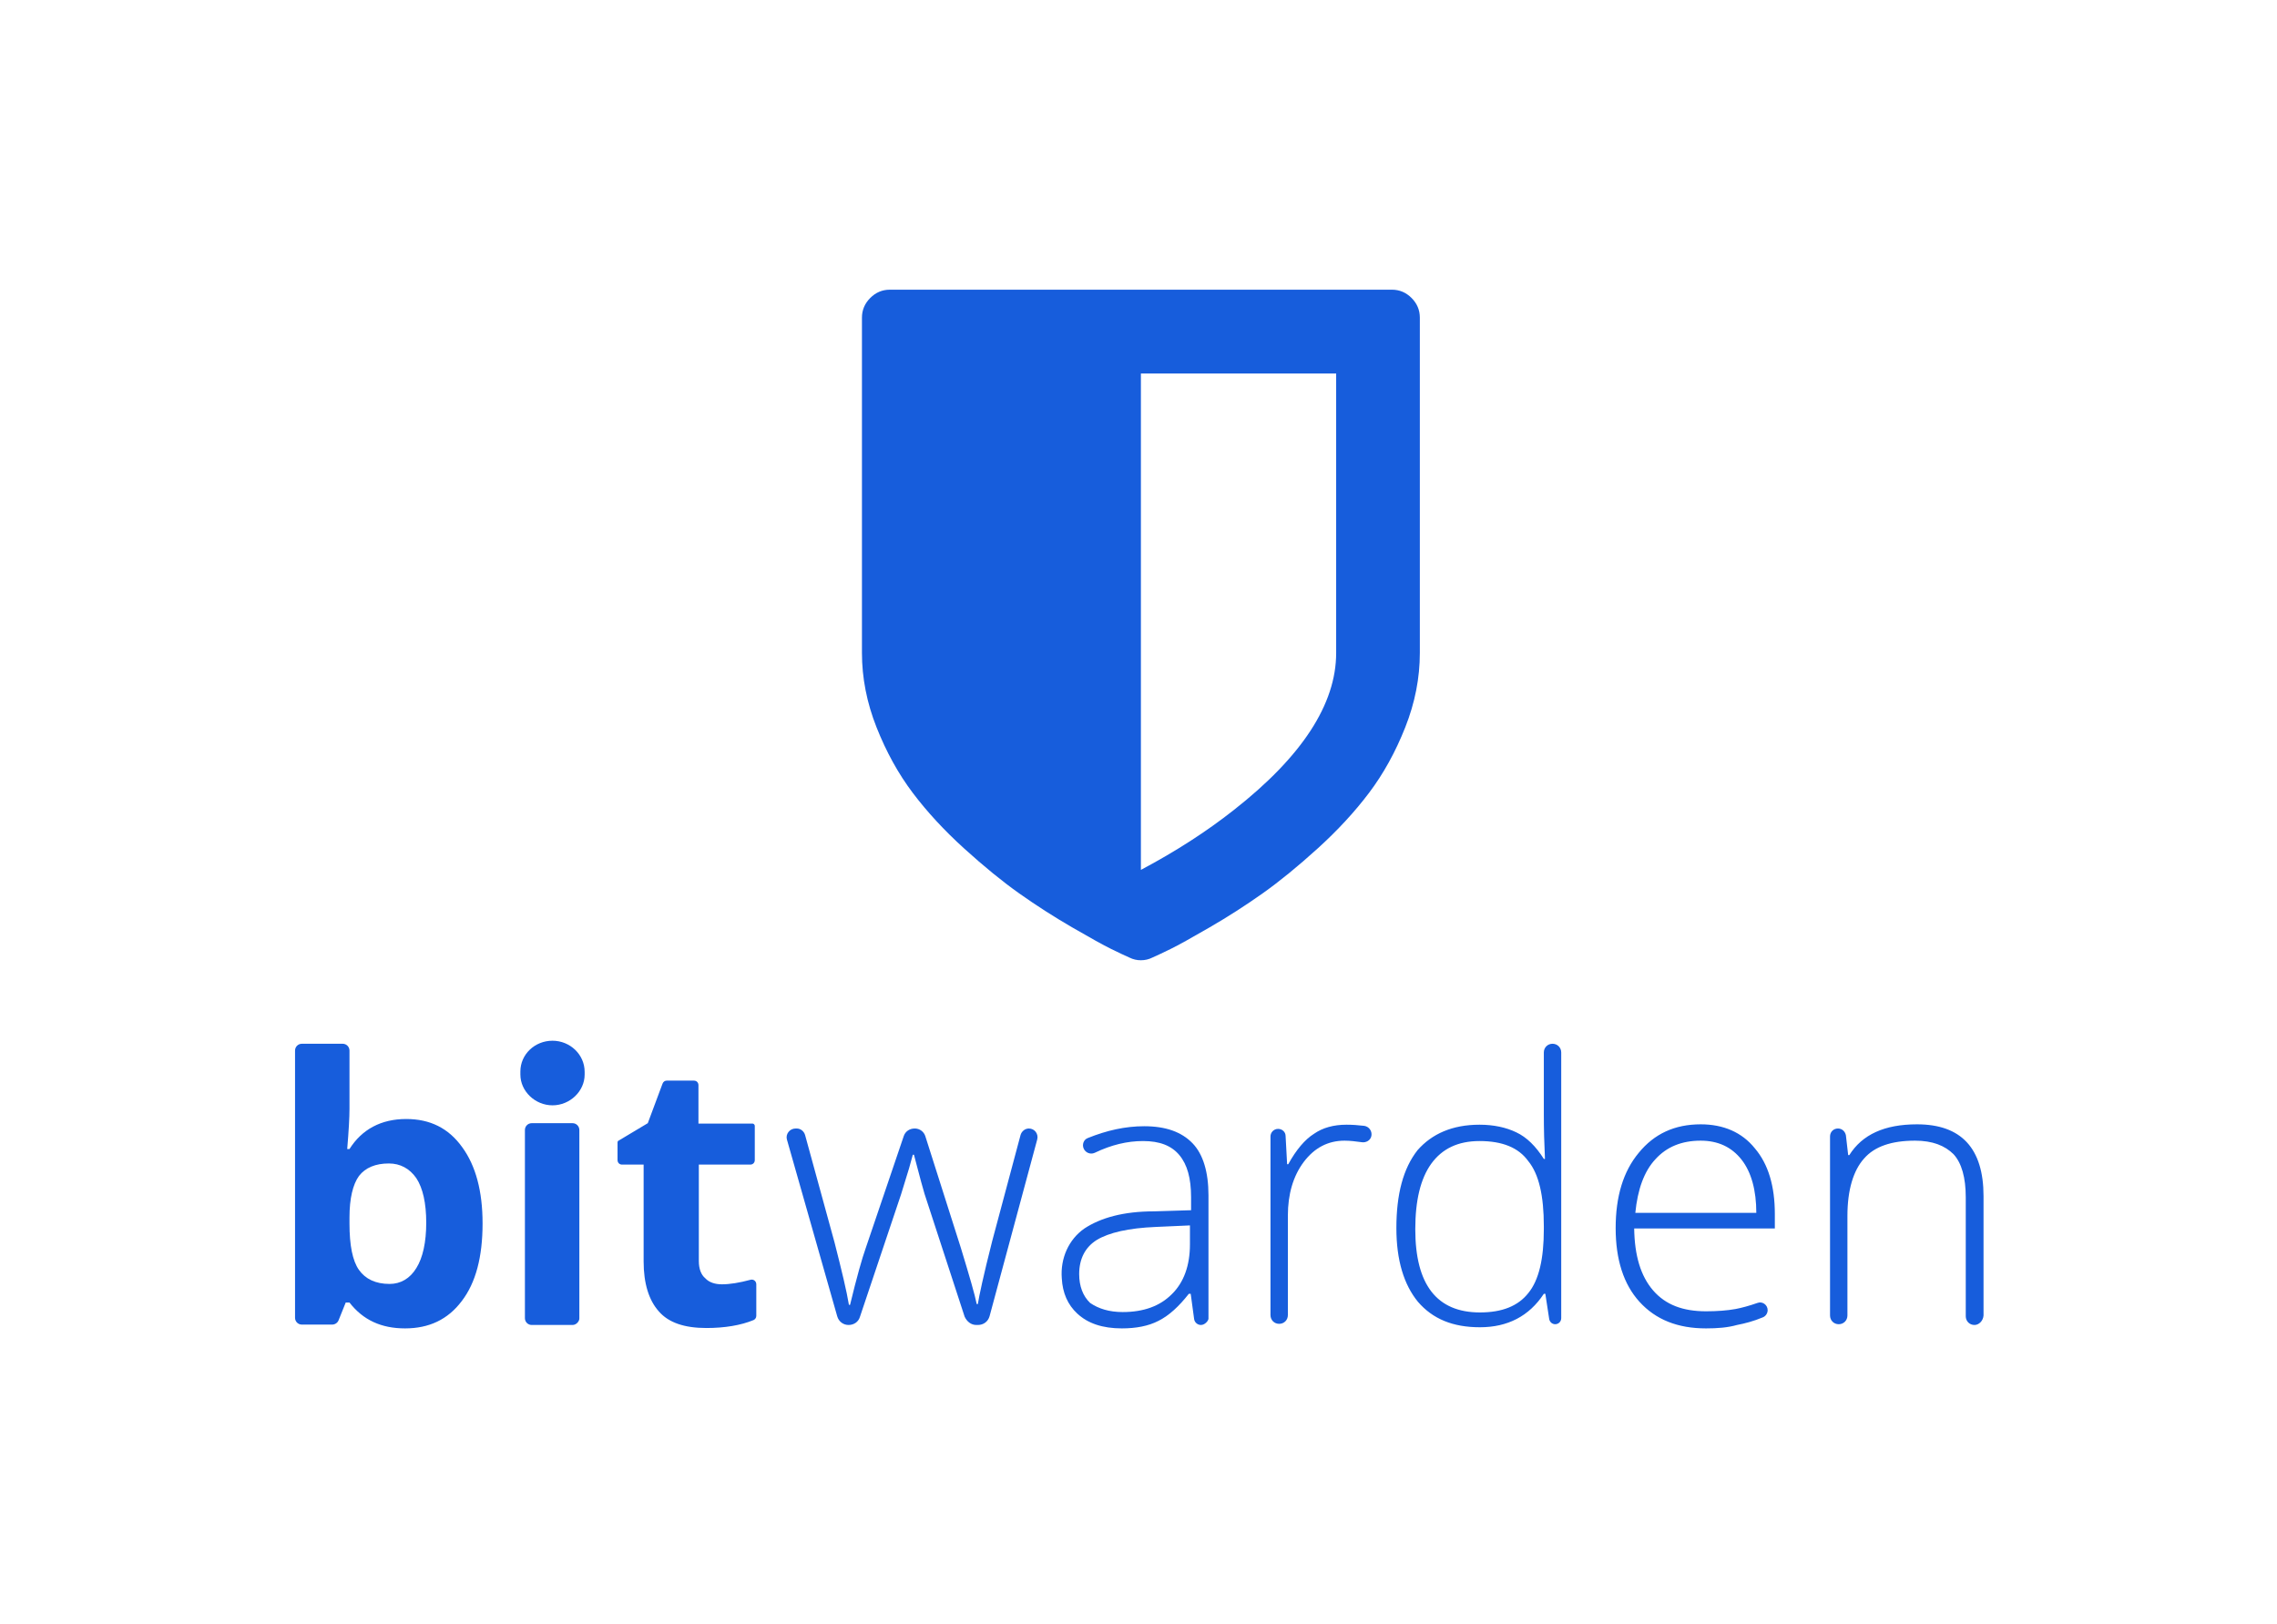
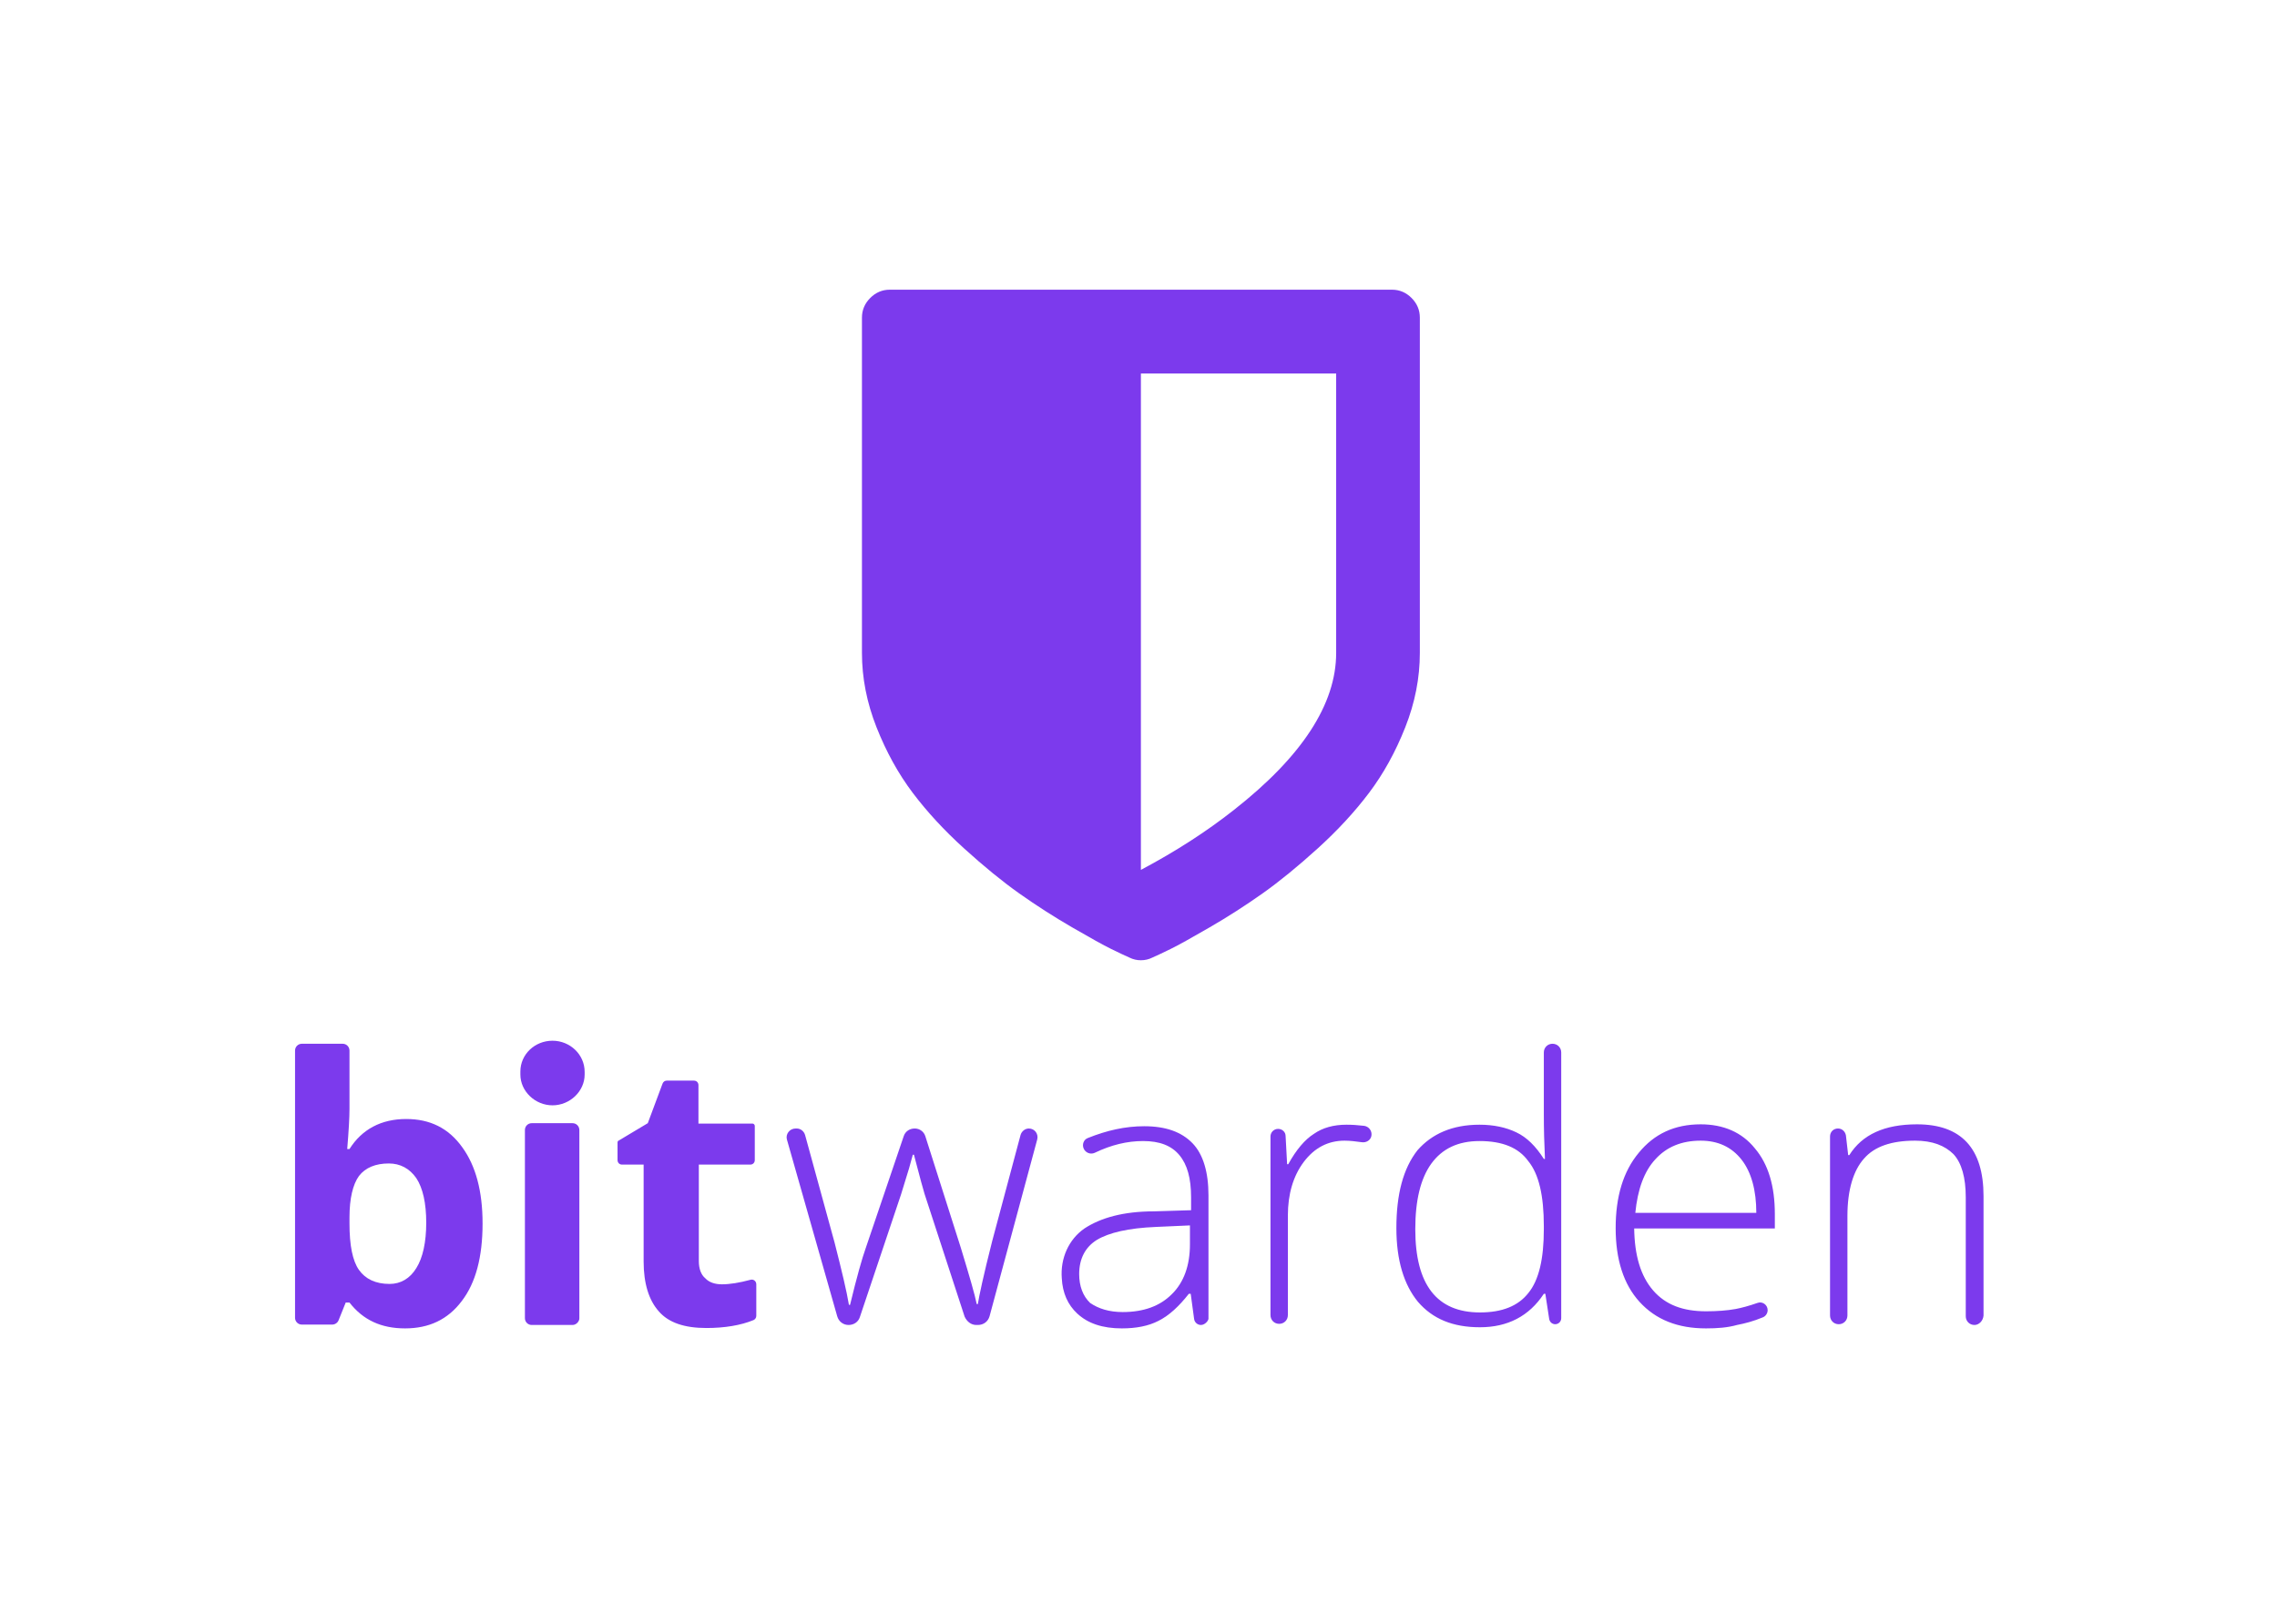
<svg xmlns="http://www.w3.org/2000/svg" width="582" height="415" fill="none">
-   <path fill-rule="evenodd" clip-rule="evenodd" d="M362.911 166.879V81.183c0-1.934-.705-3.608-2.116-5.021-1.411-1.414-3.082-2.12-5.014-2.12H227.443c-1.931 0-3.602.706-5.013 2.12-1.411 1.413-2.117 3.087-2.117 5.02v85.697c0 6.397 1.244 12.739 3.733 19.025 2.488 6.286 5.57 11.865 9.246 16.737 3.676 4.873 8.058 9.615 13.146 14.227 5.087 4.612 9.785 8.443 14.093 11.493a177.162 177.162 0 0 0 13.48 8.648c4.679 2.715 8.002 4.556 9.97 5.523 1.968.967 3.547 1.711 4.735 2.232a6.381 6.381 0 0 0 2.896.669c1.04 0 2.006-.223 2.897-.669 1.188-.521 2.767-1.265 4.735-2.232 1.968-.967 5.291-2.808 9.97-5.523a177.162 177.162 0 0 0 13.48-8.648c4.308-3.05 9.006-6.881 14.093-11.493 5.088-4.612 9.469-9.354 13.146-14.227 3.676-4.872 6.758-10.451 9.246-16.737 2.488-6.286 3.732-12.628 3.732-19.025Zm-21.389-71.413v71.413c0 13.092-8.727 26.482-26.18 40.17-6.982 5.504-14.891 10.6-23.73 15.287V95.466h49.91ZM118.126 293.197c-3.479-4.857-8.214-7.188-14.303-7.188-6.378 0-11.306 2.623-14.495 7.674h-.58c.387-4.663.58-8.062.58-10.199v-14.958c0-.972-.773-1.749-1.74-1.749H77.153c-.967 0-1.74.777-1.74 1.749v68.283c0 .971.773 1.748 1.74 1.748h7.73c.677 0 1.354-.389 1.643-1.068l1.837-4.566h.966c3.479 4.468 8.117 6.605 14.206 6.605 6.088 0 10.919-2.234 14.495-6.993 3.575-4.662 5.315-11.267 5.315-19.815 0-8.256-1.739-14.764-5.218-19.523Zm-26.382 7.382c1.643-2.137 4.252-3.205 7.634-3.205 2.899 0 5.315 1.262 7.055 3.788 1.642 2.525 2.512 6.313 2.512 11.364 0 4.954-.87 8.936-2.512 11.558-1.643 2.72-4.059 4.08-6.862 4.08-3.575 0-6.184-1.263-7.827-3.594-1.643-2.331-2.416-6.313-2.416-11.85v-1.554c0-4.856.87-8.45 2.416-10.587Z" fill="#175DDC" />
-   <path d="M135.907 338.654h10.436c.967 0 1.836-.971 1.74-1.845v-47.983c0-.971-.773-1.748-1.74-1.748h-10.436c-.967 0-1.74.777-1.74 1.748v48.08c0 .971.773 1.748 1.74 1.748ZM191.859 327.096c-2.899.777-5.315 1.165-7.344 1.165-1.74 0-3.286-.486-4.252-1.554-1.063-.874-1.643-2.428-1.643-4.371v-24.671h13.142c.677 0 1.16-.486 1.16-1.166v-8.741c0-.292-.29-.583-.58-.583h-13.819v-9.81c0-.68-.483-1.166-1.159-1.166h-6.958c-.483 0-.87.291-1.063.777l-3.769 10.102-7.634 4.565a.334.334 0 0 1-.049.145.354.354 0 0 0-.048.146v4.565c0 .68.483 1.166 1.16 1.166h5.508v24.768c0 5.634 1.353 9.908 3.865 12.724 2.513 2.914 6.572 4.274 12.177 4.274 4.638 0 8.794-.68 12.079-2.04.387-.194.677-.582.677-1.068v-8.062c0-.777-.677-1.36-1.45-1.165ZM246.555 336.517c.58 1.263 1.643 2.137 2.996 2.137h.387c1.449 0 2.609-.874 2.995-2.234l12.176-45.166c.387-1.457-.676-2.817-2.126-2.817-.966 0-1.836.68-2.126 1.652l-7.247 27.099c-2.223 8.742-3.383 14.181-3.672 16.124h-.29c-.484-2.428-1.837-7.091-4.059-14.375l-9.084-28.557a2.818 2.818 0 0 0-2.706-1.943c-1.353 0-2.416.778-2.802 1.943l-9.76 28.751c-.87 2.428-2.223 7.188-3.963 14.375h-.289c-.58-3.497-1.837-8.742-3.673-15.929l-7.537-27.488c-.29-.972-1.16-1.652-2.126-1.652h-.29c-1.546 0-2.609 1.457-2.223 2.817l12.853 45.166c.386 1.36 1.546 2.234 2.899 2.234s2.512-.777 2.899-2.04l10.533-31.373 2.03-6.605.966-3.497h.29l.754 2.855c.795 3.016 1.431 5.429 1.952 7.15l10.243 31.373Z" fill="#175DDC" />
-   <path fill-rule="evenodd" clip-rule="evenodd" d="M305.213 337.1c.097.874.87 1.554 1.74 1.554.966 0 1.836-.971 1.933-1.554v-31.567c0-5.925-1.353-10.491-4.059-13.307-2.803-2.914-6.861-4.371-12.37-4.371-4.831 0-9.567 1.068-14.398 3.011-1.063.388-1.547 1.651-1.063 2.719.483 1.069 1.739 1.554 2.802 1.069 4.252-2.04 8.311-3.011 12.37-3.011 4.252 0 7.247 1.165 9.277 3.594 2.029 2.428 2.995 5.925 2.995 10.781v3.303l-9.47.291c-7.828 0-13.626 1.651-17.781 4.371-4.059 2.817-6.185 7.673-5.798 12.724.193 3.788 1.546 6.799 3.962 9.033 2.706 2.526 6.474 3.788 11.403 3.788 3.575 0 6.764-.583 9.374-1.942 2.705-1.36 5.218-3.691 7.731-6.897h.483l.869 6.411Zm-5.701-6.313c-2.996 3.011-7.151 4.565-12.563 4.565-3.479 0-6.185-.875-8.311-2.331-1.836-1.749-2.802-4.274-2.802-7.382 0-3.886 1.546-6.897 4.542-8.742 3.092-1.846 8.021-3.011 15.075-3.303l8.697-.388v4.856c0 5.343-1.546 9.713-4.638 12.725Z" fill="#175DDC" />
-   <path d="M348.7 287.758c-1.643-.195-3.093-.292-4.542-.292-3.286 0-6.088.777-8.311 2.331-2.319 1.457-4.542 4.08-6.571 7.771h-.29l-.387-7.188c0-1.068-.869-1.845-1.932-1.845a1.943 1.943 0 0 0-1.933 1.942v45.652c0 1.262.966 2.234 2.223 2.234 1.256 0 2.222-.972 2.222-2.234V310.68c0-5.439 1.353-10.101 4.059-13.695 2.706-3.594 6.185-5.439 10.437-5.439 1.449 0 2.899.194 4.348.388 1.16.194 2.32-.485 2.513-1.651a2.19 2.19 0 0 0-1.836-2.525Z" fill="#175DDC" />
-   <path fill-rule="evenodd" clip-rule="evenodd" d="M387.548 289.409c-2.61-1.263-5.799-1.943-9.374-1.943-6.958 0-12.176 2.331-15.848 6.508-3.673 4.662-5.412 11.267-5.412 19.912 0 8.256 1.933 14.472 5.508 18.843 3.769 4.371 8.891 6.508 15.848 6.508 7.055 0 12.563-2.817 16.332-8.548h.387l.966 6.314c.097.874.773 1.457 1.546 1.457.87 0 1.546-.68 1.546-1.554v-67.895c0-1.262-.966-2.234-2.222-2.234-1.257 0-2.223.972-2.223 2.234v15.833c0 3.691.097 7.382.29 11.364h-.29c-2.029-3.205-4.349-5.537-7.054-6.799Zm-21.744 8.062c2.803-3.886 6.862-5.828 12.37-5.828 5.798 0 9.953 1.651 12.466 5.148 2.706 3.302 3.962 8.839 3.962 16.609v.777c0 7.576-1.256 13.016-3.962 16.318-2.609 3.303-6.668 4.954-12.37 4.954-11.016 0-16.524-7.091-16.524-21.272 0-7.382 1.353-12.918 4.058-16.706ZM419.051 332.729c4.155 4.565 9.76 6.799 17.008 6.799 2.899 0 5.508-.194 7.924-.874 2.03-.388 4.252-.971 6.571-1.942.774-.292 1.257-1.069 1.257-1.846 0-1.36-1.353-2.331-2.609-1.845-2.223.777-4.059 1.262-5.605 1.554-2.126.388-4.736.582-7.538.582-5.895 0-10.34-1.651-13.529-5.342s-4.735-8.936-4.832-15.832h35.949v-3.691c0-7.091-1.643-12.724-5.122-16.804-3.286-4.079-8.021-6.119-13.819-6.119-6.668 0-11.886 2.428-15.848 7.285-3.962 4.759-5.895 11.17-5.895 19.232s2.029 14.375 6.088 18.843Zm4.059-36.424c2.899-3.205 6.764-4.759 11.596-4.759 4.445 0 7.924 1.651 10.437 4.856 2.512 3.206 3.769 7.868 3.769 13.599h-30.924c.58-5.925 2.223-10.588 5.122-13.696Z" fill="#175DDC" />
-   <path d="M502.448 336.42c0 1.263.966 2.234 2.223 2.234 1.159 0 2.222-1.068 2.319-2.428v-30.499c0-12.239-5.702-18.358-17.008-18.358-8.311 0-14.012 2.623-17.298 7.868h-.29l-.58-5.051c-.193-.971-.966-1.749-2.029-1.749-1.16 0-2.029.875-2.029 2.04v45.749c0 1.263.966 2.234 2.222 2.234 1.257 0 2.223-.971 2.223-2.234v-25.448c0-6.702 1.546-11.656 4.252-14.667 2.706-3.108 7.054-4.565 13.046-4.565 4.445 0 7.634 1.262 9.857 3.496 2.029 2.234 3.092 5.925 3.092 10.976v30.402ZM133.008 273.868c0-4.371 3.672-7.868 8.214-7.868 4.445 0 8.214 3.497 8.214 7.965v.68c0 4.274-3.769 7.867-8.214 7.867-4.446 0-8.214-3.593-8.214-7.867v-.777Z" fill="#175DDC" />
+   <path fill-rule="evenodd" clip-rule="evenodd" d="M362.911 166.879V81.183c0-1.934-.705-3.608-2.116-5.021-1.411-1.414-3.082-2.12-5.014-2.12H227.443c-1.931 0-3.602.706-5.013 2.12-1.411 1.413-2.117 3.087-2.117 5.02v85.697c0 6.397 1.244 12.739 3.733 19.025 2.488 6.286 5.57 11.865 9.246 16.737 3.676 4.873 8.058 9.615 13.146 14.227 5.087 4.612 9.785 8.443 14.093 11.493a177.162 177.162 0 0 0 13.48 8.648c4.679 2.715 8.002 4.556 9.97 5.523 1.968.967 3.547 1.711 4.735 2.232a6.381 6.381 0 0 0 2.896.669c1.04 0 2.006-.223 2.897-.669 1.188-.521 2.767-1.265 4.735-2.232 1.968-.967 5.291-2.808 9.97-5.523a177.162 177.162 0 0 0 13.48-8.648c4.308-3.05 9.006-6.881 14.093-11.493 5.088-4.612 9.469-9.354 13.146-14.227 3.676-4.872 6.758-10.451 9.246-16.737 2.488-6.286 3.732-12.628 3.732-19.025Zm-21.389-71.413v71.413c0 13.092-8.727 26.482-26.18 40.17-6.982 5.504-14.891 10.6-23.73 15.287V95.466h49.91ZM118.126 293.197c-3.479-4.857-8.214-7.188-14.303-7.188-6.378 0-11.306 2.623-14.495 7.674h-.58c.387-4.663.58-8.062.58-10.199v-14.958c0-.972-.773-1.749-1.74-1.749H77.153c-.967 0-1.74.777-1.74 1.749v68.283c0 .971.773 1.748 1.74 1.748h7.73c.677 0 1.354-.389 1.643-1.068l1.837-4.566h.966c3.479 4.468 8.117 6.605 14.206 6.605 6.088 0 10.919-2.234 14.495-6.993 3.575-4.662 5.315-11.267 5.315-19.815 0-8.256-1.739-14.764-5.218-19.523Zm-26.382 7.382c1.643-2.137 4.252-3.205 7.634-3.205 2.899 0 5.315 1.262 7.055 3.788 1.642 2.525 2.512 6.313 2.512 11.364 0 4.954-.87 8.936-2.512 11.558-1.643 2.72-4.059 4.08-6.862 4.08-3.575 0-6.184-1.263-7.827-3.594-1.643-2.331-2.416-6.313-2.416-11.85v-1.554c0-4.856.87-8.45 2.416-10.587Z" fill="#7C3AED" />
+   <path d="M135.907 338.654h10.436c.967 0 1.836-.971 1.74-1.845v-47.983c0-.971-.773-1.748-1.74-1.748h-10.436c-.967 0-1.74.777-1.74 1.748v48.08c0 .971.773 1.748 1.74 1.748ZM191.859 327.096c-2.899.777-5.315 1.165-7.344 1.165-1.74 0-3.286-.486-4.252-1.554-1.063-.874-1.643-2.428-1.643-4.371v-24.671h13.142c.677 0 1.16-.486 1.16-1.166v-8.741c0-.292-.29-.583-.58-.583h-13.819v-9.81c0-.68-.483-1.166-1.159-1.166h-6.958c-.483 0-.87.291-1.063.777l-3.769 10.102-7.634 4.565a.334.334 0 0 1-.049.145.354.354 0 0 0-.048.146v4.565c0 .68.483 1.166 1.16 1.166h5.508v24.768c0 5.634 1.353 9.908 3.865 12.724 2.513 2.914 6.572 4.274 12.177 4.274 4.638 0 8.794-.68 12.079-2.04.387-.194.677-.582.677-1.068v-8.062c0-.777-.677-1.36-1.45-1.165ZM246.555 336.517c.58 1.263 1.643 2.137 2.996 2.137h.387c1.449 0 2.609-.874 2.995-2.234l12.176-45.166c.387-1.457-.676-2.817-2.126-2.817-.966 0-1.836.68-2.126 1.652l-7.247 27.099c-2.223 8.742-3.383 14.181-3.672 16.124h-.29c-.484-2.428-1.837-7.091-4.059-14.375l-9.084-28.557a2.818 2.818 0 0 0-2.706-1.943c-1.353 0-2.416.778-2.802 1.943l-9.76 28.751c-.87 2.428-2.223 7.188-3.963 14.375h-.289c-.58-3.497-1.837-8.742-3.673-15.929l-7.537-27.488c-.29-.972-1.16-1.652-2.126-1.652h-.29c-1.546 0-2.609 1.457-2.223 2.817l12.853 45.166c.386 1.36 1.546 2.234 2.899 2.234s2.512-.777 2.899-2.04l10.533-31.373 2.03-6.605.966-3.497h.29l.754 2.855c.795 3.016 1.431 5.429 1.952 7.15l10.243 31.373Z" fill="#7C3AED" />
+   <path fill-rule="evenodd" clip-rule="evenodd" d="M305.213 337.1c.097.874.87 1.554 1.74 1.554.966 0 1.836-.971 1.933-1.554v-31.567c0-5.925-1.353-10.491-4.059-13.307-2.803-2.914-6.861-4.371-12.37-4.371-4.831 0-9.567 1.068-14.398 3.011-1.063.388-1.547 1.651-1.063 2.719.483 1.069 1.739 1.554 2.802 1.069 4.252-2.04 8.311-3.011 12.37-3.011 4.252 0 7.247 1.165 9.277 3.594 2.029 2.428 2.995 5.925 2.995 10.781v3.303l-9.47.291c-7.828 0-13.626 1.651-17.781 4.371-4.059 2.817-6.185 7.673-5.798 12.724.193 3.788 1.546 6.799 3.962 9.033 2.706 2.526 6.474 3.788 11.403 3.788 3.575 0 6.764-.583 9.374-1.942 2.705-1.36 5.218-3.691 7.731-6.897h.483l.869 6.411Zm-5.701-6.313c-2.996 3.011-7.151 4.565-12.563 4.565-3.479 0-6.185-.875-8.311-2.331-1.836-1.749-2.802-4.274-2.802-7.382 0-3.886 1.546-6.897 4.542-8.742 3.092-1.846 8.021-3.011 15.075-3.303l8.697-.388v4.856c0 5.343-1.546 9.713-4.638 12.725Z" fill="#7C3AED" />
+   <path d="M348.7 287.758c-1.643-.195-3.093-.292-4.542-.292-3.286 0-6.088.777-8.311 2.331-2.319 1.457-4.542 4.08-6.571 7.771h-.29l-.387-7.188c0-1.068-.869-1.845-1.932-1.845a1.943 1.943 0 0 0-1.933 1.942v45.652c0 1.262.966 2.234 2.223 2.234 1.256 0 2.222-.972 2.222-2.234V310.68c0-5.439 1.353-10.101 4.059-13.695 2.706-3.594 6.185-5.439 10.437-5.439 1.449 0 2.899.194 4.348.388 1.16.194 2.32-.485 2.513-1.651a2.19 2.19 0 0 0-1.836-2.525Z" fill="#7C3AED" />
+   <path fill-rule="evenodd" clip-rule="evenodd" d="M387.548 289.409c-2.61-1.263-5.799-1.943-9.374-1.943-6.958 0-12.176 2.331-15.848 6.508-3.673 4.662-5.412 11.267-5.412 19.912 0 8.256 1.933 14.472 5.508 18.843 3.769 4.371 8.891 6.508 15.848 6.508 7.055 0 12.563-2.817 16.332-8.548h.387l.966 6.314c.097.874.773 1.457 1.546 1.457.87 0 1.546-.68 1.546-1.554v-67.895c0-1.262-.966-2.234-2.222-2.234-1.257 0-2.223.972-2.223 2.234v15.833c0 3.691.097 7.382.29 11.364h-.29c-2.029-3.205-4.349-5.537-7.054-6.799Zm-21.744 8.062c2.803-3.886 6.862-5.828 12.37-5.828 5.798 0 9.953 1.651 12.466 5.148 2.706 3.302 3.962 8.839 3.962 16.609v.777c0 7.576-1.256 13.016-3.962 16.318-2.609 3.303-6.668 4.954-12.37 4.954-11.016 0-16.524-7.091-16.524-21.272 0-7.382 1.353-12.918 4.058-16.706ZM419.051 332.729c4.155 4.565 9.76 6.799 17.008 6.799 2.899 0 5.508-.194 7.924-.874 2.03-.388 4.252-.971 6.571-1.942.774-.292 1.257-1.069 1.257-1.846 0-1.36-1.353-2.331-2.609-1.845-2.223.777-4.059 1.262-5.605 1.554-2.126.388-4.736.582-7.538.582-5.895 0-10.34-1.651-13.529-5.342s-4.735-8.936-4.832-15.832h35.949v-3.691c0-7.091-1.643-12.724-5.122-16.804-3.286-4.079-8.021-6.119-13.819-6.119-6.668 0-11.886 2.428-15.848 7.285-3.962 4.759-5.895 11.17-5.895 19.232s2.029 14.375 6.088 18.843Zm4.059-36.424c2.899-3.205 6.764-4.759 11.596-4.759 4.445 0 7.924 1.651 10.437 4.856 2.512 3.206 3.769 7.868 3.769 13.599h-30.924c.58-5.925 2.223-10.588 5.122-13.696Z" fill="#7C3AED" />
+   <path d="M502.448 336.42c0 1.263.966 2.234 2.223 2.234 1.159 0 2.222-1.068 2.319-2.428v-30.499c0-12.239-5.702-18.358-17.008-18.358-8.311 0-14.012 2.623-17.298 7.868h-.29l-.58-5.051c-.193-.971-.966-1.749-2.029-1.749-1.16 0-2.029.875-2.029 2.04v45.749c0 1.263.966 2.234 2.222 2.234 1.257 0 2.223-.971 2.223-2.234v-25.448c0-6.702 1.546-11.656 4.252-14.667 2.706-3.108 7.054-4.565 13.046-4.565 4.445 0 7.634 1.262 9.857 3.496 2.029 2.234 3.092 5.925 3.092 10.976v30.402ZM133.008 273.868c0-4.371 3.672-7.868 8.214-7.868 4.445 0 8.214 3.497 8.214 7.965v.68c0 4.274-3.769 7.867-8.214 7.867-4.446 0-8.214-3.593-8.214-7.867v-.777Z" fill="#7C3AED" />
</svg>
